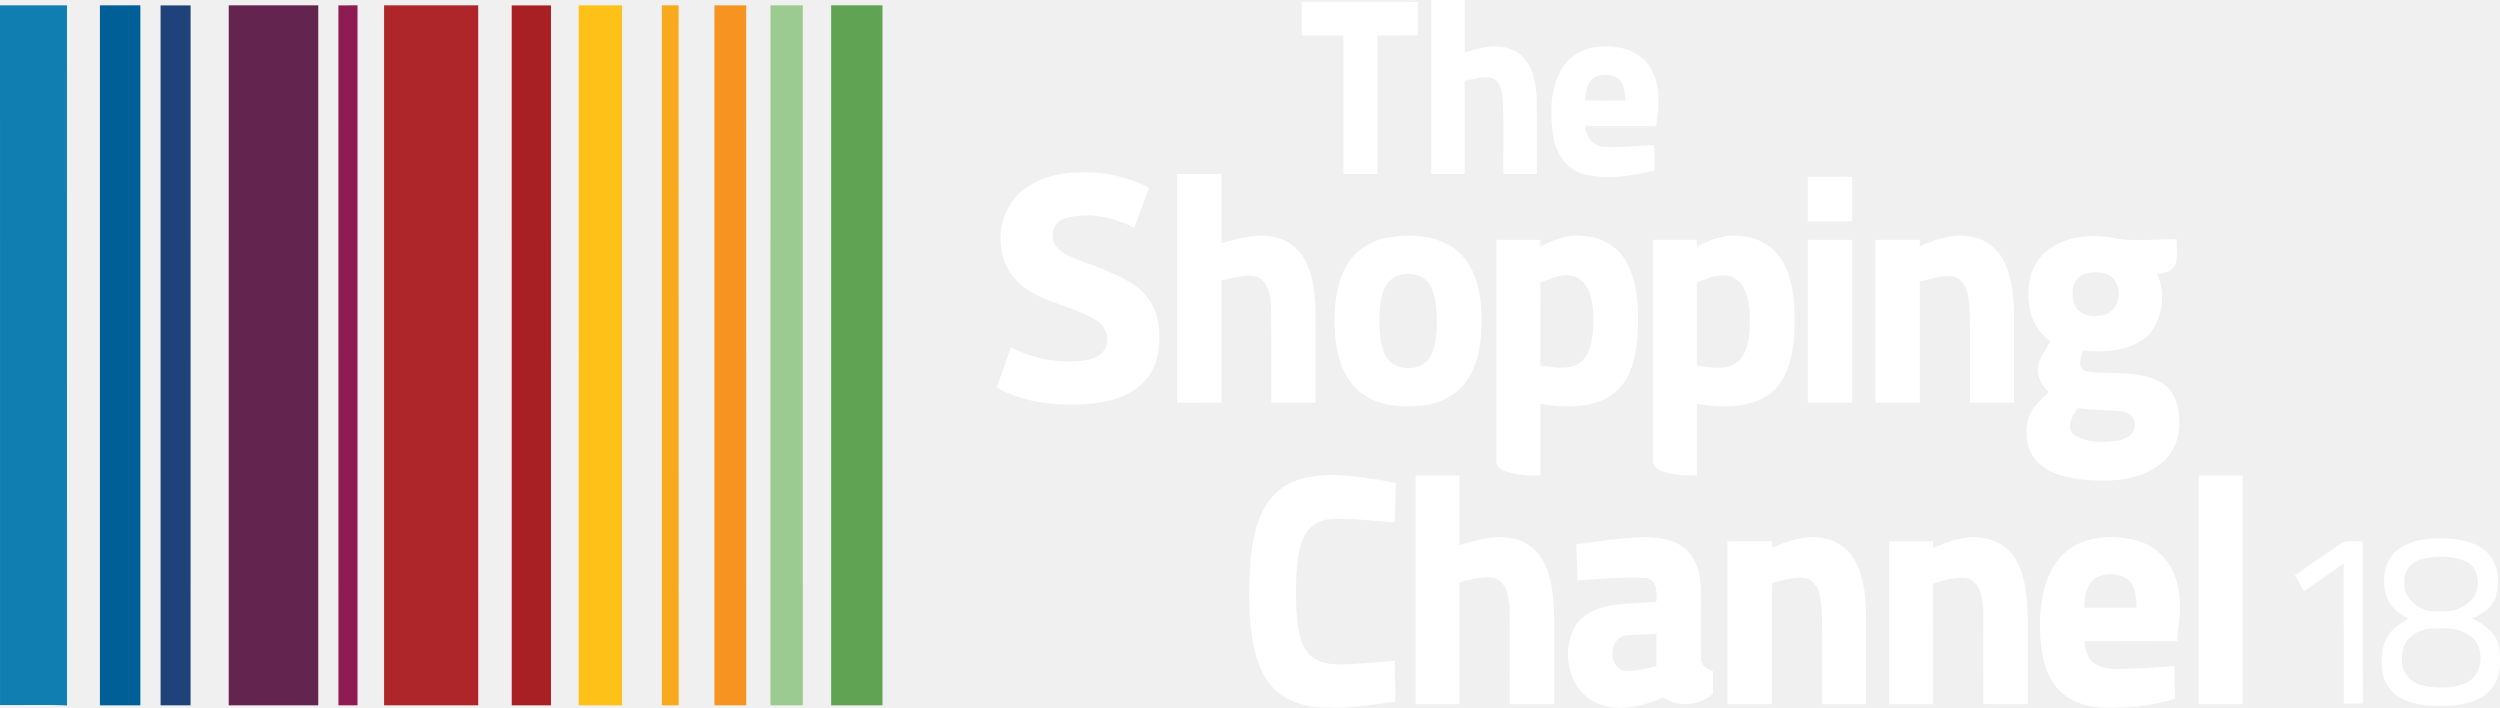
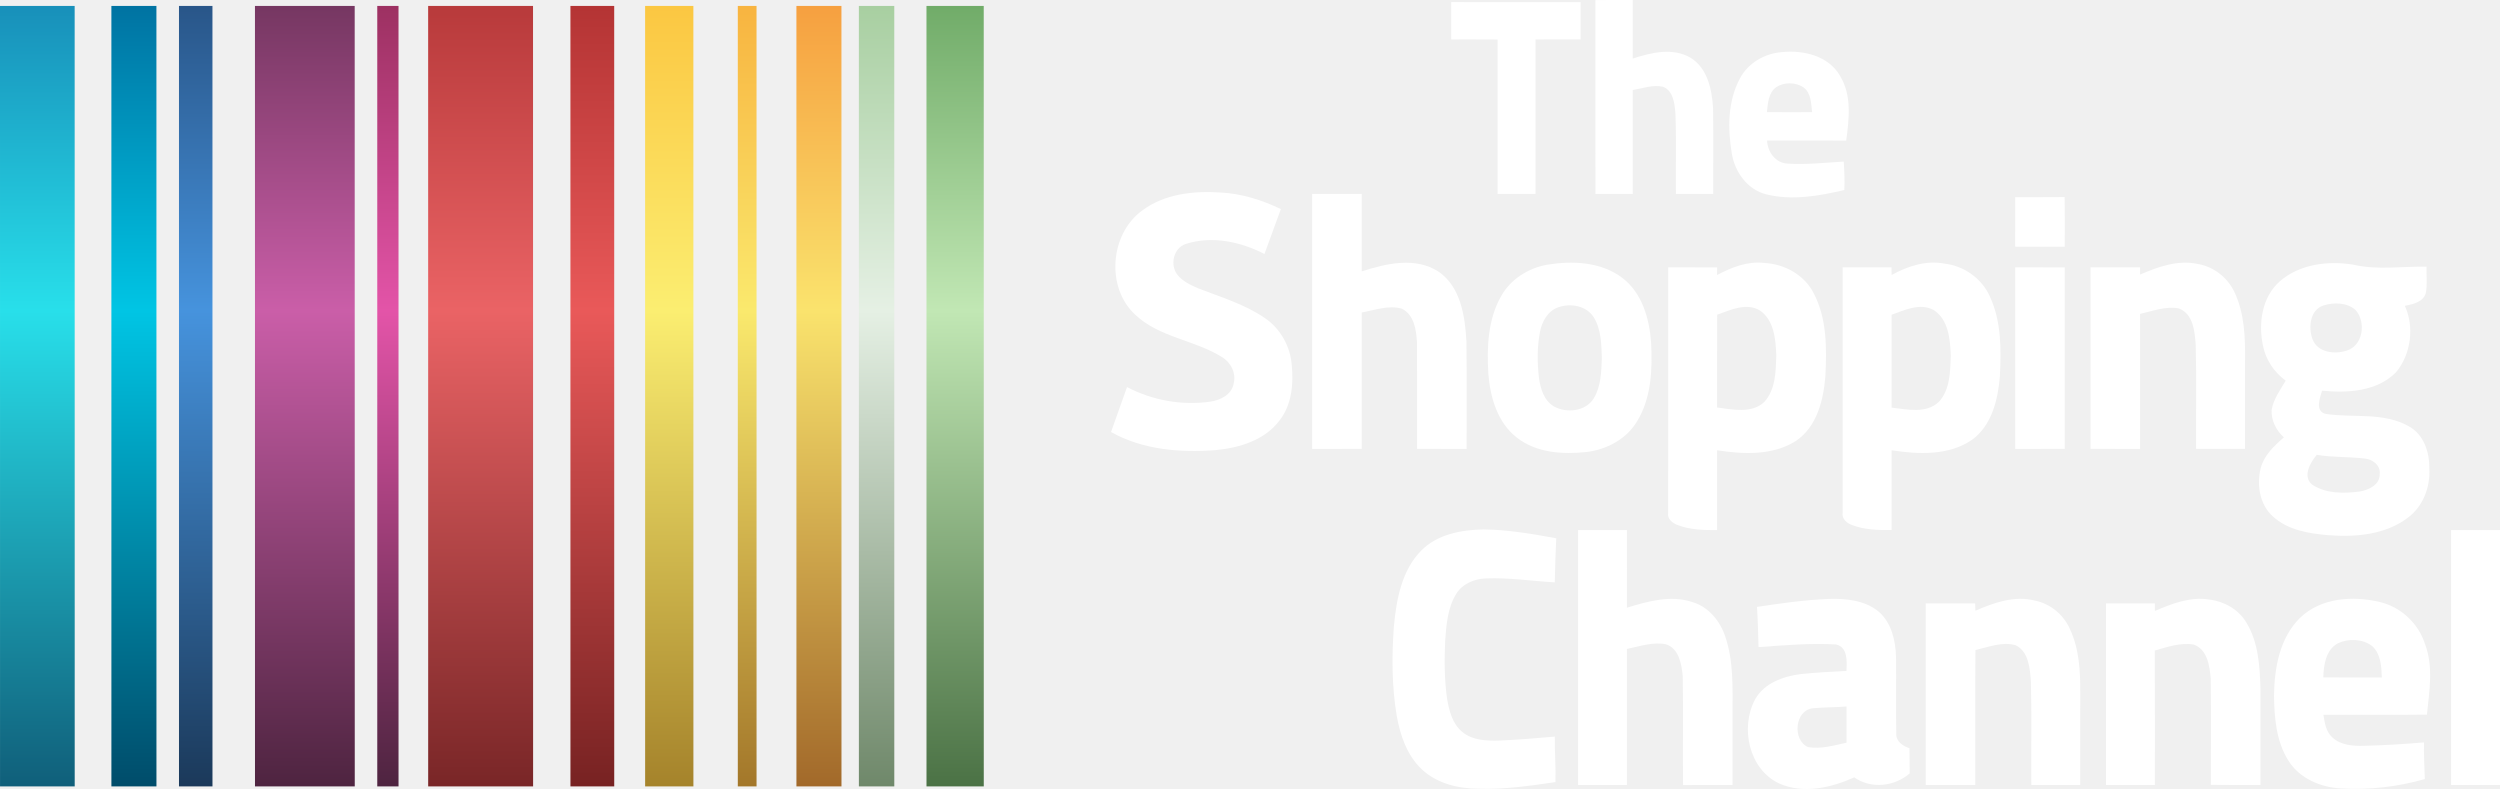
- <svg xmlns="http://www.w3.org/2000/svg" width="1082.156pt" height="306.37pt" viewBox="0 0 1082.156 306.37" version="1.1" id="svg2">
-   <defs id="defs88" />
-   <g id="#636466ff" transform="translate(-0.9975,-0.9360494)" style="fill:#ffffff;fill-opacity:1">
+ <svg xmlns="http://www.w3.org/2000/svg" xmlns:xlink="http://www.w3.org/1999/xlink" width="970.757pt" height="306.37pt" viewBox="0 0 970.757 306.37" version="1.1" id="svg2">
+   <defs id="defs88">
+     <linearGradient id="linearGradient6676">
+       <stop style="stop-color:#4b7245;stop-opacity:1" offset="0" id="stop6670" />
+       <stop id="stop6672" offset="0.61" style="stop-color:#c1e7b4;stop-opacity:1" />
+       <stop style="stop-color:#71ac69;stop-opacity:1" offset="1" id="stop6674" />
+     </linearGradient>
+     <linearGradient id="linearGradient6668">
+       <stop style="stop-color:#6f886a;stop-opacity:1" offset="0" id="stop6662" />
+       <stop id="stop6664" offset="0.61" style="stop-color:#e5f0e4;stop-opacity:1" />
+       <stop style="stop-color:#a8cfa1;stop-opacity:1" offset="1" id="stop6666" />
+     </linearGradient>
+     <linearGradient id="linearGradient6660">
+       <stop style="stop-color:#a2692a;stop-opacity:1" offset="0" id="stop6654" />
+       <stop id="stop6656" offset="0.61" style="stop-color:#fae36d;stop-opacity:1" />
+       <stop style="stop-color:#f6a040;stop-opacity:1" offset="1" id="stop6658" />
+     </linearGradient>
+     <linearGradient id="linearGradient6652">
+       <stop style="stop-color:#a3772a;stop-opacity:1" offset="0" id="stop6646" />
+       <stop id="stop6648" offset="0.61" style="stop-color:#fae96d;stop-opacity:1" />
+       <stop style="stop-color:#f8b440;stop-opacity:1" offset="1" id="stop6650" />
+     </linearGradient>
+     <linearGradient id="linearGradient6644">
+       <stop style="stop-color:#a5832b;stop-opacity:1" offset="0" id="stop6638" />
+       <stop id="stop6640" offset="0.61" style="stop-color:#fbee71;stop-opacity:1" />
+       <stop style="stop-color:#fbc742;stop-opacity:1" offset="1" id="stop6642" />
+     </linearGradient>
+     <linearGradient id="linearGradient6636">
+       <stop style="stop-color:#772222;stop-opacity:1" offset="0" id="stop6630" />
+       <stop id="stop6632" offset="0.61" style="stop-color:#e95959;stop-opacity:1" />
+       <stop style="stop-color:#b43434;stop-opacity:1" offset="1" id="stop6634" />
+     </linearGradient>
+     <linearGradient id="linearGradient6628">
+       <stop style="stop-color:#792627;stop-opacity:1" offset="0" id="stop6622" />
+       <stop id="stop6624" offset="0.61" style="stop-color:#ea6365;stop-opacity:1" />
+       <stop style="stop-color:#b83a3b;stop-opacity:1" offset="1" id="stop6626" />
+     </linearGradient>
+     <linearGradient id="linearGradient6620">
+       <stop style="stop-color:#4e2440;stop-opacity:1" offset="0" id="stop6614" />
+       <stop id="stop6616" offset="0.61" style="stop-color:#e354a8;stop-opacity:1" />
+       <stop style="stop-color:#9d3162;stop-opacity:1" offset="1" id="stop6618" />
+     </linearGradient>
+     <linearGradient id="linearGradient6612">
+       <stop style="stop-color:#4e2440;stop-opacity:1" offset="0" id="stop6606" />
+       <stop id="stop6608" offset="0.61" style="stop-color:#ca5ea8;stop-opacity:1" />
+       <stop style="stop-color:#763762;stop-opacity:1" offset="1" id="stop6610" />
+     </linearGradient>
+     <linearGradient id="linearGradient6604">
+       <stop style="stop-color:#1b395a;stop-opacity:1" offset="0" id="stop6598" />
+       <stop id="stop6600" offset="0.61" style="stop-color:#4693dd;stop-opacity:1" />
+       <stop style="stop-color:#295689;stop-opacity:1" offset="1" id="stop6602" />
+     </linearGradient>
+     <linearGradient id="linearGradient6448">
+       <stop id="stop6442" offset="0" style="stop-color:#004c6a;stop-opacity:1" />
+       <stop style="stop-color:#00c5e4;stop-opacity:1" offset="0.61" id="stop6444" />
+       <stop id="stop6446" offset="1" style="stop-color:#0073a2;stop-opacity:1" />
+     </linearGradient>
+     <linearGradient id="linearGradient6372">
+       <stop style="stop-color:#105f7a;stop-opacity:1" offset="0" id="stop6368" />
+       <stop id="stop6376" offset="0.61" style="stop-color:#28dfea;stop-opacity:1" />
+       <stop style="stop-color:#1890ba;stop-opacity:1" offset="1" id="stop6370" />
+     </linearGradient>
+     <linearGradient xlink:href="#linearGradient6372" id="linearGradient6374" x1="31.976" y1="130.665" x2="31.976" y2="38.034" gradientUnits="userSpaceOnUse" gradientTransform="translate(-27.63541,63.198)" />
+     <linearGradient xlink:href="#linearGradient6448" id="linearGradient6374-7" x1="31.976" y1="130.665" x2="31.976" y2="38.034" gradientUnits="userSpaceOnUse" gradientTransform="matrix(0.6032291,0,0,1,-3.435111,63.1981)" />
+     <linearGradient xlink:href="#linearGradient6604" id="linearGradient6374-7-2" x1="31.976" y1="130.665" x2="31.976" y2="38.034" gradientUnits="userSpaceOnUse" gradientTransform="matrix(0.4483665,0,0,1,8.87605,63.19811)" />
+     <linearGradient xlink:href="#linearGradient6612" id="linearGradient6374-7-2-4" x1="31.976" y1="130.665" x2="31.976" y2="38.034" gradientUnits="userSpaceOnUse" gradientTransform="matrix(1.335975,0,0,1,-6.625962,63.19811)" />
+     <linearGradient xlink:href="#linearGradient6620" id="linearGradient6374-7-2-5" x1="31.976" y1="130.665" x2="31.976" y2="38.034" gradientUnits="userSpaceOnUse" gradientTransform="matrix(0.2847174,0,0,1,36.95885,63.1981)" />
+     <linearGradient xlink:href="#linearGradient6628" id="linearGradient6374-7-2-49" x1="31.976" y1="130.665" x2="31.976" y2="38.034" gradientUnits="userSpaceOnUse" gradientTransform="matrix(1.404915,0,0,1,12.04691,63.19811)" />
+     <linearGradient xlink:href="#linearGradient6636" id="linearGradient6374-7-2-7" x1="31.976" y1="130.665" x2="31.976" y2="38.034" gradientUnits="userSpaceOnUse" gradientTransform="matrix(0.5862474,0,0,1,51.57796,63.1981)" />
+     <linearGradient xlink:href="#linearGradient6644" id="linearGradient6374-7-2-57" x1="31.976" y1="130.665" x2="31.976" y2="38.034" gradientUnits="userSpaceOnUse" gradientTransform="matrix(0.6464014,0,0,1,58.79003,63.19811)" />
+     <linearGradient xlink:href="#linearGradient6652" id="linearGradient6374-7-2-3" x1="31.976" y1="130.665" x2="31.976" y2="38.034" gradientUnits="userSpaceOnUse" gradientTransform="matrix(0.250923,0,0,1,80.73312,63.1981)" />
+     <linearGradient xlink:href="#linearGradient6660" id="linearGradient6374-7-2-72" x1="31.976" y1="130.665" x2="31.976" y2="38.034" gradientUnits="userSpaceOnUse" gradientTransform="matrix(0.6032005,0,0,1,77.96097,63.19811)" />
+     <linearGradient xlink:href="#linearGradient6668" id="linearGradient6374-7-2-31" x1="31.976" y1="130.665" x2="31.976" y2="38.034" gradientUnits="userSpaceOnUse" gradientTransform="matrix(0.474197,0,0,1,88.94726,63.1981)" />
+     <linearGradient xlink:href="#linearGradient6676" id="linearGradient6374-7-2-2" x1="31.976" y1="130.665" x2="31.976" y2="38.034" gradientUnits="userSpaceOnUse" gradientTransform="matrix(0.7669255,0,0,1,88.89194,63.1981)" />
+   </defs>
+   <g id="#636466ff" transform="translate(-0.9974993,-0.9360494)" style="fill:#ffffff;fill-opacity:1">
    <path d="m 620.5,0.97 c 4.83,-0.05 9.66,-0.03 14.5,-0.03 0,7.58 0,15.16 -0.01,22.73 7.2,-2.33 15.64,-4.41 22.58,-0.22 6.53,4.08 8.19,12.39 8.62,19.54 0.14,11.08 0.02,22.17 0.05,33.26 -4.83,0 -9.66,0 -14.48,0 -0.13,-10.47 0.23,-20.94 -0.2,-31.39 -0.32,-3.72 -0.81,-8.8 -4.92,-10.26 -3.89,-0.84 -7.82,0.66 -11.64,1.3 -0.01,13.45 0,26.9 0,40.35 -4.83,0 -9.66,0 -14.49,0 -0.03,-25.09 0,-50.19 -0.01,-75.28 z" id="path5" style="opacity:1;fill:#ffffff;fill-opacity:1" />
    <path d="m 564.51,16.25 c -0.02,-4.83 -0.02,-9.67 0,-14.5 16.75,0.01 33.49,-0.01 50.24,0.01 0,4.83 0,9.65 0,14.48 -5.83,0.02 -11.67,0 -17.5,0.01 -0.01,20 0.01,40 0,59.99 -4.92,0.01 -9.83,0.01 -14.74,0.01 -0.02,-19.99 -0.02,-39.98 0,-59.97 -6,-0.06 -12,-0.02 -18,-0.03 z" id="path7" style="opacity:1;fill:#ffffff;fill-opacity:1" />
    <path d="m 676.53,31.56 c 3.12,-6.07 9.63,-9.88 16.35,-10.38 8.34,-0.91 18.22,1.45 22.63,9.26 4.62,7.57 3.49,16.74 2.37,25.09 -10.24,-0.06 -20.49,-0.02 -30.73,-0.02 0.23,4.4 3.22,8.71 7.92,8.95 7.28,0.51 14.58,-0.4 21.86,-0.77 0.23,3.67 0.42,7.35 0.22,11.03 -9.84,2.32 -20.29,4.16 -30.27,1.69 -7.38,-1.81 -12.28,-8.73 -13.43,-15.97 -1.61,-9.59 -1.58,-20.1 3.08,-28.88 m 14.2,3.2 c -3.08,2.18 -3.24,6.31 -3.64,9.71 5.85,0.05 11.7,0.03 17.55,0.01 -0.39,-3.37 -0.36,-7.55 -3.47,-9.7 -3.07,-1.99 -7.37,-1.98 -10.44,-0.02 z" id="path9" style="opacity:1;fill:#ffffff;fill-opacity:1" />
    <path d="m 444.57,82.64 c 8.63,-6.43 19.94,-7.67 30.38,-6.95 8.16,0.39 16.08,2.92 23.41,6.43 -2.09,5.83 -4.24,11.63 -6.37,17.44 -9.27,-4.78 -20.41,-7.17 -30.55,-3.9 -4.83,1.56 -6.25,8.22 -3.21,12.02 2.01,2.49 5.01,3.91 7.89,5.16 8.93,3.5 18.34,6.25 26.29,11.78 5.96,4.15 9.7,11.08 10.2,18.3 0.67,7.24 -0.03,15.11 -4.61,21.07 -5.73,7.82 -15.68,10.87 -24.94,11.72 -13.78,1.08 -28.37,-0.12 -40.64,-7.02 2.08,-5.82 4.14,-11.63 6.2,-17.45 9.9,5.18 21.39,7.25 32.46,5.64 3.84,-0.58 8.18,-2.72 8.93,-6.91 1.1,-4.03 -1.03,-8.32 -4.53,-10.39 -10.63,-6.66 -24.3,-7.58 -33.66,-16.43 -11.5,-10.59 -9.81,-31.44 2.75,-40.51 z" id="path11" style="opacity:1;fill:#ffffff;fill-opacity:1" />
    <path d="m 510.51,76.24 c 6.41,0.02 12.82,0 19.24,0.01 0.01,10.02 -0.01,20.05 0.01,30.07 9.49,-3.08 20.8,-5.73 29.8,0.08 8.69,5.94 10.3,17.38 10.86,27.09 0.18,13.92 0.04,27.84 0.07,41.76 -6.42,0 -12.83,0.01 -19.24,-0.01 -0.02,-13.74 0.04,-27.47 -0.03,-41.21 -0.25,-4.8 -1.06,-10.91 -5.92,-13.24 -5.14,-1.47 -10.46,0.59 -15.54,1.48 -0.01,17.65 -0.03,35.3 0.01,52.95 -6.43,0.06 -12.85,0.02 -19.27,0.03 0,-33.01 -0.01,-66.01 0.01,-99.01 z" id="path13" style="opacity:1;fill:#ffffff;fill-opacity:1" />
    <path d="m 783.5,77.5 c 6.39,-0.02 12.79,0.04 19.19,-0.04 0.13,6.43 0.03,12.86 0.06,19.29 -6.42,0 -12.84,0.02 -19.26,-0.02 0.02,-6.41 0,-12.82 0.01,-19.23 z" id="path15" style="opacity:1;fill:#ffffff;fill-opacity:1" />
    <path d="m 601.6,103.75 c 9.89,-1.63 21.08,-1.21 29.36,5.1 7.71,5.87 10.52,15.9 11.17,25.17 0.53,10.39 0.11,21.55 -5.54,30.65 -4.12,6.82 -11.77,10.84 -19.53,11.78 -9.22,0.99 -19.4,0.37 -27,-5.54 -7.61,-5.84 -10.44,-15.77 -11.14,-24.94 -0.6,-10.14 -0.19,-20.97 4.96,-30.01 3.62,-6.55 10.45,-10.85 17.72,-12.21 m 4.6,16.47 c -4.17,1.34 -6.49,5.61 -7.24,9.68 -1.11,5.81 -1.06,11.8 -0.4,17.66 0.58,4.18 1.92,8.86 5.79,11.17 4.93,2.75 12.32,2.01 15.48,-3.07 2.86,-4.66 2.96,-10.36 3.17,-15.66 -0.18,-5.36 -0.23,-11.14 -3.14,-15.85 -2.78,-4.47 -8.95,-5.57 -13.66,-3.93 z" id="path17" style="opacity:1;fill:#ffffff;fill-opacity:1" />
    <path d="m 667.74,107.73 c 5.62,-2.98 11.85,-5.47 18.34,-4.69 7.78,0.38 15.46,4.57 19.1,11.61 5.26,9.88 5.15,21.48 4.62,32.36 -0.75,9.28 -3.28,19.75 -11.55,25.2 -9.02,5.69 -20.37,5.14 -30.5,3.57 -0.01,10.33 0.01,20.66 0,30.99 -5.21,0.04 -10.58,-0.09 -15.49,-2.02 -1.93,-0.75 -3.92,-2.39 -3.51,-4.69 0,-31.77 0,-63.54 0.01,-95.31 6.33,0 12.66,-0.01 19,0.01 -0.01,0.74 -0.02,2.23 -0.02,2.97 m 0.04,15.4 c -0.07,12.02 -0.01,24.03 -0.03,36.04 6.01,0.77 13.37,2.46 18.31,-2.14 4.43,-4.82 4.48,-11.89 4.68,-18.06 -0.25,-6.14 -0.79,-13.58 -6.3,-17.44 -5.28,-3.21 -11.45,-0.25 -16.66,1.6 z" id="path19" style="opacity:1;fill:#ffffff;fill-opacity:1" />
    <path d="m 735.51,107.71 c 6.25,-3.42 13.4,-5.81 20.59,-4.4 7.63,0.88 14.56,5.86 17.64,12.92 4.44,9.65 4.33,20.55 3.81,30.93 -0.75,8.97 -3.13,19 -10.84,24.57 -9.07,6.21 -20.83,5.65 -31.21,4.05 0,10.32 -0.01,20.64 0.01,30.97 -5.16,0.06 -10.48,-0.06 -15.36,-1.94 -2.01,-0.73 -4.05,-2.41 -3.65,-4.78 0,-31.76 -0.01,-63.52 0,-95.28 6.33,0 12.65,0 18.98,0 0.01,0.74 0.03,2.22 0.03,2.96 m 0.01,15.44 c -0.04,12.02 -0.01,24.04 -0.02,36.06 6.08,0.72 13.54,2.46 18.43,-2.31 4.33,-4.78 4.35,-11.76 4.57,-17.83 -0.25,-6.31 -0.84,-14.12 -6.77,-17.82 -5.25,-2.75 -11.15,0.08 -16.21,1.9 z" id="path21" style="opacity:1;fill:#ffffff;fill-opacity:1" />
    <path d="m 832,107.55 c 6.94,-2.97 14.49,-5.76 22.15,-4.16 6.28,0.97 11.77,5.22 14.48,10.94 3.93,8.29 4.24,17.7 4.12,26.71 -0.01,11.4 0,22.8 0,34.2 -6.33,0.01 -12.67,0.01 -19,0 -0.1,-13.46 0.2,-26.94 -0.15,-40.4 -0.39,-5.14 -0.93,-12.11 -6.62,-14.16 -5.08,-0.92 -10.09,1.04 -14.98,2.14 -0.01,17.47 0.01,34.95 0,52.43 -6.42,0 -12.83,0 -19.25,-0.01 0,-23.49 0,-46.99 0.01,-70.49 6.4,0 12.81,0 19.23,0 0,0.7 0.01,2.1 0.01,2.8 z" id="path23" style="opacity:1;fill:#ffffff;fill-opacity:1" />
    <path d="m 886.22,110.2 c 7.7,-6.74 18.78,-8.09 28.58,-6.49 9.33,2.18 18.96,0.61 28.44,0.77 -0.13,3.46 0.39,7.01 -0.33,10.42 -1.15,3.41 -5.03,4.16 -8.1,4.79 3.76,8.21 2.39,18.82 -3.4,25.76 -7.34,7.53 -18.9,8.17 -28.75,7.19 -0.89,2.9 -2.83,8.06 1.49,9.03 10.68,1.6 22.43,-0.79 32.25,4.83 5.82,3.19 8.05,10.19 7.9,16.46 0.42,7.17 -2.46,14.63 -8.29,18.98 -8.76,6.67 -20.42,7.65 -31.03,6.8 -7.53,-0.63 -15.69,-1.99 -21.44,-7.3 -5.12,-4.58 -6.28,-12.19 -4.74,-18.62 1.3,-5.06 5.23,-8.76 9.05,-12.05 -3.02,-2.69 -4.95,-6.55 -4.78,-10.64 0.72,-4.23 3.33,-7.77 5.48,-11.38 -4.46,-3.24 -7.73,-8.06 -8.81,-13.49 -1.9,-8.66 -0.47,-18.93 6.48,-25.06 m 17.11,9.31 c -5.48,1.67 -6.09,8.79 -4.29,13.37 2.04,4.96 8.53,5.71 13.07,4.23 6.51,-1.85 7.73,-11.16 3.57,-15.8 -3.32,-2.9 -8.31,-3.05 -12.35,-1.8 m -4.52,69.61 c 5.31,3.51 12.19,3.5 18.3,2.69 3.53,-0.53 8.07,-2.58 7.93,-6.79 0.42,-3.42 -2.83,-5.82 -5.93,-6.04 -6.14,-0.75 -12.38,-0.39 -18.5,-1.43 -2.54,2.98 -5.64,8.4 -1.8,11.57 z" id="path25" style="opacity:1;fill:#ffffff;fill-opacity:1" />
    <path d="m 783.51,175.25 c -0.02,-23.5 -0.02,-47 0,-70.5 6.41,0 12.83,-0.01 19.24,0.01 0,23.49 0,46.99 0,70.48 -6.41,0.02 -12.83,0 -19.24,0.01 z" id="path27" style="opacity:1;fill:#ffffff;fill-opacity:1" />
    <path d="m 552.8,214.79 c 6.27,-6.41 15.62,-8.11 24.23,-8.28 9.51,0.13 18.93,1.71 28.26,3.45 -0.23,5.7 -0.49,11.4 -0.57,17.11 -8.92,-0.51 -17.82,-1.89 -26.78,-1.53 -4.45,0.17 -9.11,2.06 -11.49,6.01 -3.38,5.48 -3.85,12.11 -4.3,18.37 -0.31,7.41 -0.31,14.89 0.74,22.24 0.79,4.74 2.08,9.89 5.99,13.05 3.93,3.23 9.31,3.41 14.16,3.3 7.24,-0.3 14.47,-0.93 21.7,-1.55 -0.1,5.89 0.43,11.77 0.25,17.66 -9.92,1.46 -19.9,2.92 -29.95,2.56 -7.81,0.02 -16.03,-2.02 -21.88,-7.44 -5.84,-5.45 -8.5,-13.36 -9.84,-21.04 -1.9,-11.47 -1.93,-23.19 -1.05,-34.76 0.97,-10.31 3.01,-21.47 10.53,-29.15 z" id="path29" style="opacity:1;fill:#ffffff;fill-opacity:1" />
    <path d="m 613.76,206.75 c 6.33,0 12.66,-0.01 18.99,0.01 -0.01,10.04 0.03,20.09 -0.02,30.14 8.14,-2.47 16.98,-5 25.38,-2.19 6.22,1.81 10.72,7.24 12.75,13.21 3.35,9.64 2.88,20.01 2.89,30.06 0,9.26 0,18.51 0,27.77 -6.41,0.01 -12.82,-0.02 -19.22,0.02 -0.14,-14.09 0.12,-28.2 -0.12,-42.29 -0.45,-4.61 -1.43,-10.72 -6.53,-12.37 -5.07,-1.02 -10.18,0.82 -15.13,1.81 0,17.61 0,35.22 0,52.83 -6.33,0 -12.66,0 -18.99,0 -0.02,-33 -0.01,-66 0,-99 z" id="path31" style="opacity:1;fill:#ffffff;fill-opacity:1" />
    <path d="m 952.76,206.75 c 6.32,0 12.66,-0.01 18.99,0.01 0,33 0.01,65.99 0,98.99 -6.34,0 -12.67,0 -18.99,0 -0.01,-33 -0.01,-66 0,-99 z" id="path33" style="opacity:1;fill:#ffffff;fill-opacity:1" />
    <path d="m 683.24,236.6 c 9.22,-1.41 18.48,-2.7 27.8,-3.1 6.73,-0.21 14.12,0.49 19.5,4.98 4.95,4.32 6.5,11.21 6.69,17.52 0.12,9.93 -0.13,19.86 0.1,29.78 -0.16,3.05 2.53,4.85 5.11,5.68 0.07,3.26 0.06,6.52 0.09,9.79 -5.95,5.15 -14.97,6.12 -21.52,1.54 -8.98,4.06 -19.8,6.52 -29.16,2.37 -11.8,-5.55 -15.22,-21.74 -9.32,-32.7 3.53,-6.29 10.89,-8.89 17.65,-9.77 5.92,-0.61 11.86,-0.93 17.8,-1.23 0.18,-3.69 0.58,-9.16 -4.02,-10.28 -10.04,-0.6 -20.11,0.34 -30.12,1.02 -0.13,-5.2 -0.27,-10.41 -0.6,-15.6 m 19.83,54.44 c 5.01,0.84 10.06,-0.66 14.94,-1.71 -0.02,-4.69 -0.01,-9.38 -0.01,-14.06 -4.34,0.35 -8.7,0.27 -13.03,0.69 -7.11,0.7 -8.07,12.41 -1.9,15.08 z" id="path35" style="opacity:1;fill:#ffffff;fill-opacity:1" />
    <path d="m 768.05,238.08 c 7.17,-3.1 15.12,-5.97 23.01,-3.95 6.05,1.16 11.24,5.48 13.71,11.1 3.6,7.69 4.06,16.4 3.99,24.76 -0.02,11.92 0,23.84 -0.01,35.76 -6.34,0 -12.66,0 -18.99,0 -0.11,-13.42 0.19,-26.85 -0.16,-40.26 -0.39,-4.99 -0.81,-11.55 -5.96,-14.02 -5.2,-1.46 -10.52,0.73 -15.57,1.88 -0.17,17.46 -0.01,34.94 -0.08,52.41 -6.41,-0.02 -12.82,-0.01 -19.23,-0.01 -0.02,-23.5 -0.01,-47 0,-70.5 6.39,-0.01 12.79,0.02 19.19,-0.02 0.03,0.71 0.07,2.14 0.1,2.85 z" id="path37" style="opacity:1;fill:#ffffff;fill-opacity:1" />
    <path d="m 837.75,238.16 c 6.63,-2.82 13.79,-5.63 21.14,-4.41 5.82,0.69 11.4,3.88 14.41,8.99 4.6,7.55 5.17,16.65 5.43,25.26 0.05,12.58 0,25.16 0.02,37.75 -6.43,-0.02 -12.86,0.06 -19.28,-0.05 0.01,-13.75 0.11,-27.5 -0.04,-41.24 -0.41,-4.89 -1.28,-11.38 -6.64,-13.25 -5.13,-0.84 -10.21,0.96 -15.09,2.33 0.11,17.4 0.02,34.81 0.05,52.21 -6.33,0 -12.66,0 -18.99,0 -0.01,-23.5 -0.02,-47 0,-70.5 6.32,0 12.65,0 18.98,0 0,0.72 0.01,2.18 0.01,2.91 z" id="path39" style="opacity:1;fill:#ffffff;fill-opacity:1" />
    <path d="m 894.03,240.92 c 8.12,-7.93 20.67,-8.75 31.19,-6.18 8.23,1.97 15.02,8.46 17.5,16.52 3.24,8.79 1.57,18.15 0.66,27.17 -13.4,0.16 -26.79,0.03 -40.18,0.06 0.47,3.14 0.98,6.61 3.5,8.84 3.3,3.01 8.03,3.33 12.28,3.2 7.76,-0.19 15.52,-0.64 23.26,-1.32 -0.09,4.74 0.15,9.48 0.33,14.22 -10.55,3.07 -21.59,4.28 -32.55,3.66 -7.85,-0.39 -16.01,-3.84 -20.34,-10.66 -4.83,-7.51 -5.56,-16.75 -5.68,-25.44 0.15,-10.65 2.17,-22.26 10.03,-30.07 m 14.72,9.83 c -4.66,2.6 -5.45,8.4 -5.61,13.22 7.57,0.06 15.15,0.01 22.73,0.03 -0.15,-4.23 -0.38,-9.12 -3.73,-12.18 -3.73,-2.88 -9.21,-3.03 -13.39,-1.07 z" id="path41" style="opacity:1;fill:#ffffff;fill-opacity:1" />
-     <path d="m 1038.95,238.85 c 6.31,-4.68 14.58,-5.16 22.15,-4.79 6.17,0.43 12.83,1.99 17.17,6.72 4.37,4.76 4.75,11.87 3.29,17.87 -1.31,4.99 -5.92,8 -10.34,10.01 5.05,2.54 10.36,6.24 11.51,12.18 0.66,5.81 1.01,12.33 -2.59,17.33 -4.03,5.86 -11.55,7.76 -18.26,8.22 -7.39,0.38 -15.25,0.21 -21.9,-3.42 -4.68,-2.51 -7.64,-7.6 -7.93,-12.85 -0.28,-4.65 -0.1,-9.64 2.46,-13.69 2.06,-3.46 5.58,-5.63 8.93,-7.69 -3.76,-2.15 -7.66,-4.77 -9.17,-9.04 -2.55,-6.99 -1.51,-16.07 4.68,-20.85 m 11.52,3.78 c -5.02,0.71 -9.15,5.14 -8.76,10.34 -0.55,6.5 5.4,11.57 11.36,12.49 3.26,0.06 6.59,0.3 9.84,-0.24 3.73,-1.15 7.47,-3.25 9.48,-6.73 2.41,-4.97 1.23,-12.38 -4.29,-14.72 -5.53,-2.34 -11.83,-2.11 -17.63,-1.14 m 0.72,30.53 c -3.57,0.91 -7.05,2.95 -8.97,6.18 -1.74,3.2 -1.84,7.08 -1.07,10.57 1,4.22 4.96,7.04 9.05,7.86 5.76,1.16 11.97,1.18 17.53,-0.89 8.83,-3.18 9.54,-17.71 0.97,-21.64 -5.25,-3.25 -11.67,-2.22 -17.51,-2.08 z" id="path43" style="opacity:1;fill:#ffffff;fill-opacity:1" />
-     <path d="m 1013.58,236.7 c 2.81,-2.47 6.78,-1.17 10.17,-1.44 0.04,23.39 -0.08,46.77 0.06,70.16 -2.78,0.08 -5.55,0.1 -8.31,0.08 -0.02,-20.2 0.03,-40.4 -0.02,-60.6 -5.72,4.03 -11.51,7.95 -17.23,11.97 -1.29,-2.32 -2.59,-4.63 -3.88,-6.94 6.44,-4.36 12.83,-8.78 19.21,-13.23 z" id="path45" style="opacity:1;fill:#ffffff;fill-opacity:1" />
  </g>
-   <g id="#117eb2ff" transform="translate(-0.9975,-0.9360494)">
-     <path d="m 1,3.24 c 9.67,0.02 19.33,0 28.99,0.01 0.03,101.01 -0.01,202.03 0.02,303.05 -9.66,-0.43 -19.34,-0.06 -29,-0.17 C 0.99,205.16 1,104.2 1,3.24 Z" id="path51" style="opacity:1;fill:#117eb2" />
-   </g>
-   <g id="#005f97ff" transform="translate(-0.9975,-0.9360494)">
-     <path d="m 44.25,3.25 c 5.83,0 11.67,0 17.5,0 0,101 0,202 0,302.99 -5.83,0.01 -11.67,0.01 -17.5,0 0,-100.99 0,-201.99 0,-302.99 z" id="path54" style="opacity:1;fill:#005f97" />
-   </g>
-   <g id="#1f427aff" transform="translate(-0.9975,-0.9360494)">
-     <path d="m 70.5,3.26 c 4.33,-0.02 8.67,-0.02 13,0 -0.01,101 0.02,201.99 -0.01,302.99 -4.33,0 -8.65,0 -12.98,0 -0.03,-101 0,-201.99 -0.01,-302.99 z" id="path57" style="opacity:1;fill:#1f427a" />
-   </g>
-   <g id="#632450ff" transform="translate(-0.9975,-0.9360494)">
-     <path d="m 100.01,3.24 c 12.91,0.02 25.83,0 38.74,0.01 0.01,101 0,201.99 0,302.99 -12.91,0.02 -25.83,0.01 -38.75,0.01 0,-101 -0.01,-202.01 0.01,-303.01 z" id="path60" style="opacity:1;fill:#632450" />
-   </g>
-   <g id="#8e1b51ff" transform="translate(-0.9975,-0.9360494)">
-     <path d="m 147.49,3.27 c 2.75,-0.02 5.5,-0.02 8.26,-0.02 0,101 0,201.99 0,302.99 -2.75,0.01 -5.5,0.01 -8.25,0.01 -0.02,-100.99 0.02,-201.99 -0.01,-302.98 z" id="path63" style="opacity:1;fill:#8e1b51" />
-   </g>
-   <g id="#ae262aff" transform="translate(-0.9975,-0.9360494)">
-     <path d="m 167.25,3.25 c 13.58,-0.01 27.16,0.01 40.74,-0.01 0.02,101 0.01,202.01 0.01,303.01 -13.59,0 -27.17,0.01 -40.75,-0.01 0,-101 -0.01,-201.99 0,-302.99 z" id="path66" style="opacity:1;fill:#ae262a" />
-   </g>
-   <g id="#a81f24ff" transform="translate(-0.9975,-0.9360494)">
-     <path d="m 222.5,3.26 c 5.66,-0.02 11.33,-0.02 17,0 -0.01,100.99 0.02,201.99 -0.01,302.99 -5.66,0 -11.32,0 -16.98,0 -0.03,-101 0,-201.99 -0.01,-302.99 z" id="path69" style="opacity:1;fill:#a81f24" />
-   </g>
-   <g id="#fec118ff" transform="translate(-0.9975,-0.9360494)">
-     <path d="m 251.51,3.24 c 6.24,0.01 12.49,0 18.74,0.01 0,101 0,202 0,303 -6.25,0 -12.5,0 -18.75,0 0,-101 -0.01,-202.01 0.01,-303.01 z" id="path72" style="opacity:1;fill:#fec118" />
-   </g>
-   <g id="#f9a91cff" transform="translate(-0.9975,-0.9360494)">
-     <path d="m 287.49,3.26 c 2.42,-0.01 4.84,-0.01 7.26,-0.01 0.01,100.99 -0.02,201.98 0.02,302.98 -2.43,0.01 -4.85,0.02 -7.27,0.02 -0.01,-100.99 0.01,-201.99 -0.01,-302.99 z" id="path75" style="opacity:1;fill:#f9a91c" />
-   </g>
-   <g id="#f69321ff" transform="translate(-0.9975,-0.9360494)">
-     <path d="m 310.25,3.25 c 4.58,0 9.16,0 13.74,-0.01 0.02,101 0.01,202.01 0.01,303.01 -4.59,0 -9.17,0 -13.75,-0.01 0,-100.99 -0.01,-201.99 0,-302.99 z" id="path78" style="opacity:1;fill:#f69321" />
-   </g>
-   <g id="#9ccb91ff" transform="translate(-0.9975,-0.9360494)">
-     <path d="m 334.51,3.24 c 4.66,0.02 9.32,0.01 13.98,0.01 0.02,101 0.01,202 0.01,303 -4.67,0 -9.33,0 -14,0 0.01,-101.01 -0.02,-202.01 0.01,-303.01 z" id="path81" style="opacity:1;fill:#9ccb91" />
-   </g>
-   <g id="#60a353ff" transform="translate(-0.9975,-0.9360494)">
-     <path d="m 360.76,3.25 c 7.41,0 14.82,0.01 22.23,-0.01 0.02,101 0.01,202.01 0.01,303.01 -7.42,0 -14.83,0 -22.24,0 -0.01,-101 -0.01,-202 0,-303 z" id="path84" style="opacity:1;fill:#60a353" />
+   <g id="g6690" transform="matrix(3.267944,0,0,3.267944,0,-328.1925)">
+     <path d="m 6.00036e-5,101.133 8.871,0.003 0.006,92.734 H 0.003 L 0,101.133 Z" id="path51-2" style="opacity:1;fill:url(#linearGradient6374);fill-opacity:1;stroke-width:0.306" />
+     <path d="m 13.235,101.133 5.351,0.003 0.004,92.734 h -5.353 l -0.002,-92.737 z" id="path51-2-2" style="opacity:1;fill:url(#linearGradient6374-7);fill-opacity:1;stroke-width:0.238" />
+     <path d="m 21.267,101.133 3.977,0.003 0.003,92.734 h -3.979 l -0.001,-92.737 z" id="path51-2-2-5" style="opacity:1;fill:url(#linearGradient6374-7-2);fill-opacity:1;stroke-width:0.205" />
+     <path d="m 30.294,101.133 11.851,0.003 0.008,92.734 H 30.298 l -0.004,-92.737 z" id="path51-2-2-5-9" style="opacity:1;fill:url(#linearGradient6374-7-2-4);fill-opacity:1;stroke-width:0.354" />
+     <path d="m 44.827,101.133 2.526,0.003 0.002,92.734 h -2.527 l -8.97e-4,-92.737 z" id="path51-2-2-5-1" style="opacity:1;fill:url(#linearGradient6374-7-2-5);fill-opacity:1;stroke-width:0.163" />
+     <path d="m 50.872,101.133 12.463,0.003 0.009,92.734 H 50.877 l -0.004,-92.737 z" id="path51-2-2-5-96" style="opacity:1;fill:url(#linearGradient6374-7-2-49);fill-opacity:1;stroke-width:0.363" />
+     <path d="m 67.779,101.133 5.201,0.003 0.004,92.734 h -5.202 l -0.002,-92.737 z" id="path51-2-2-5-0" style="opacity:1;fill:url(#linearGradient6374-7-2-7);fill-opacity:1;stroke-width:0.234" />
+     <path d="m 76.654,101.133 5.734,0.003 0.004,92.734 h -5.736 l -0.002,-92.737 z" id="path51-2-2-5-7" style="opacity:1;fill:url(#linearGradient6374-7-2-57);fill-opacity:1;stroke-width:0.246" />
+     <path d="m 87.667,101.133 2.226,0.003 0.002,92.734 h -2.227 l -7.9e-4,-92.737 z" id="path51-2-2-5-4" style="opacity:1;fill:url(#linearGradient6374-7-2-3);fill-opacity:1;stroke-width:0.153" />
+     <path d="m 94.631,101.133 5.351,0.003 0.004,92.734 h -5.353 l -0.002,-92.737 z" id="path51-2-2-5-3" style="opacity:1;fill:url(#linearGradient6374-7-2-72);fill-opacity:1;stroke-width:0.238" />
+     <path d="m 102.052,101.133 4.207,0.003 0.003,92.734 h -4.208 l -0.002,-92.737 z" id="path51-2-2-5-30" style="opacity:1;fill:url(#linearGradient6374-7-2-31);fill-opacity:1;stroke-width:0.211" />
+     <path d="m 110.086,101.133 6.803,0.003 0.005,92.734 h -6.806 l -0.003,-92.737 z" id="path51-2-2-5-00" style="opacity:1;fill:url(#linearGradient6374-7-2-2);fill-opacity:1;stroke-width:0.268" />
  </g>
</svg>
